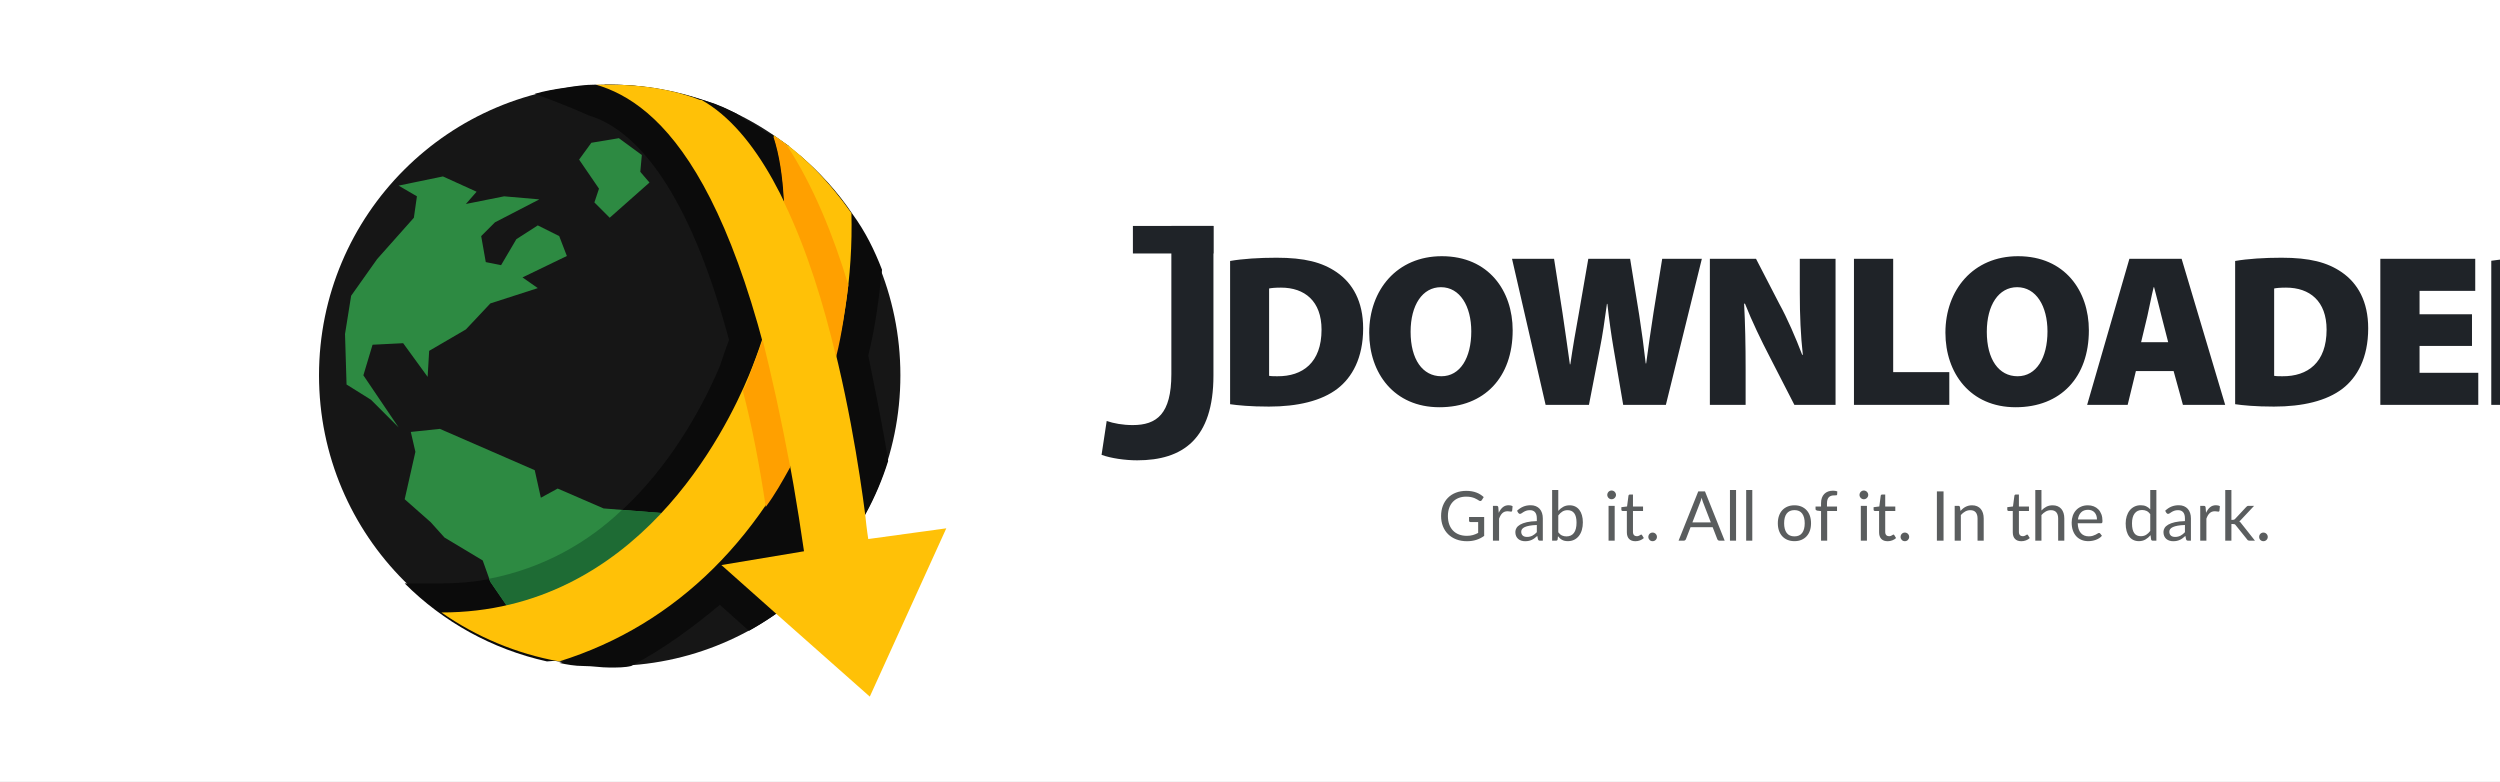
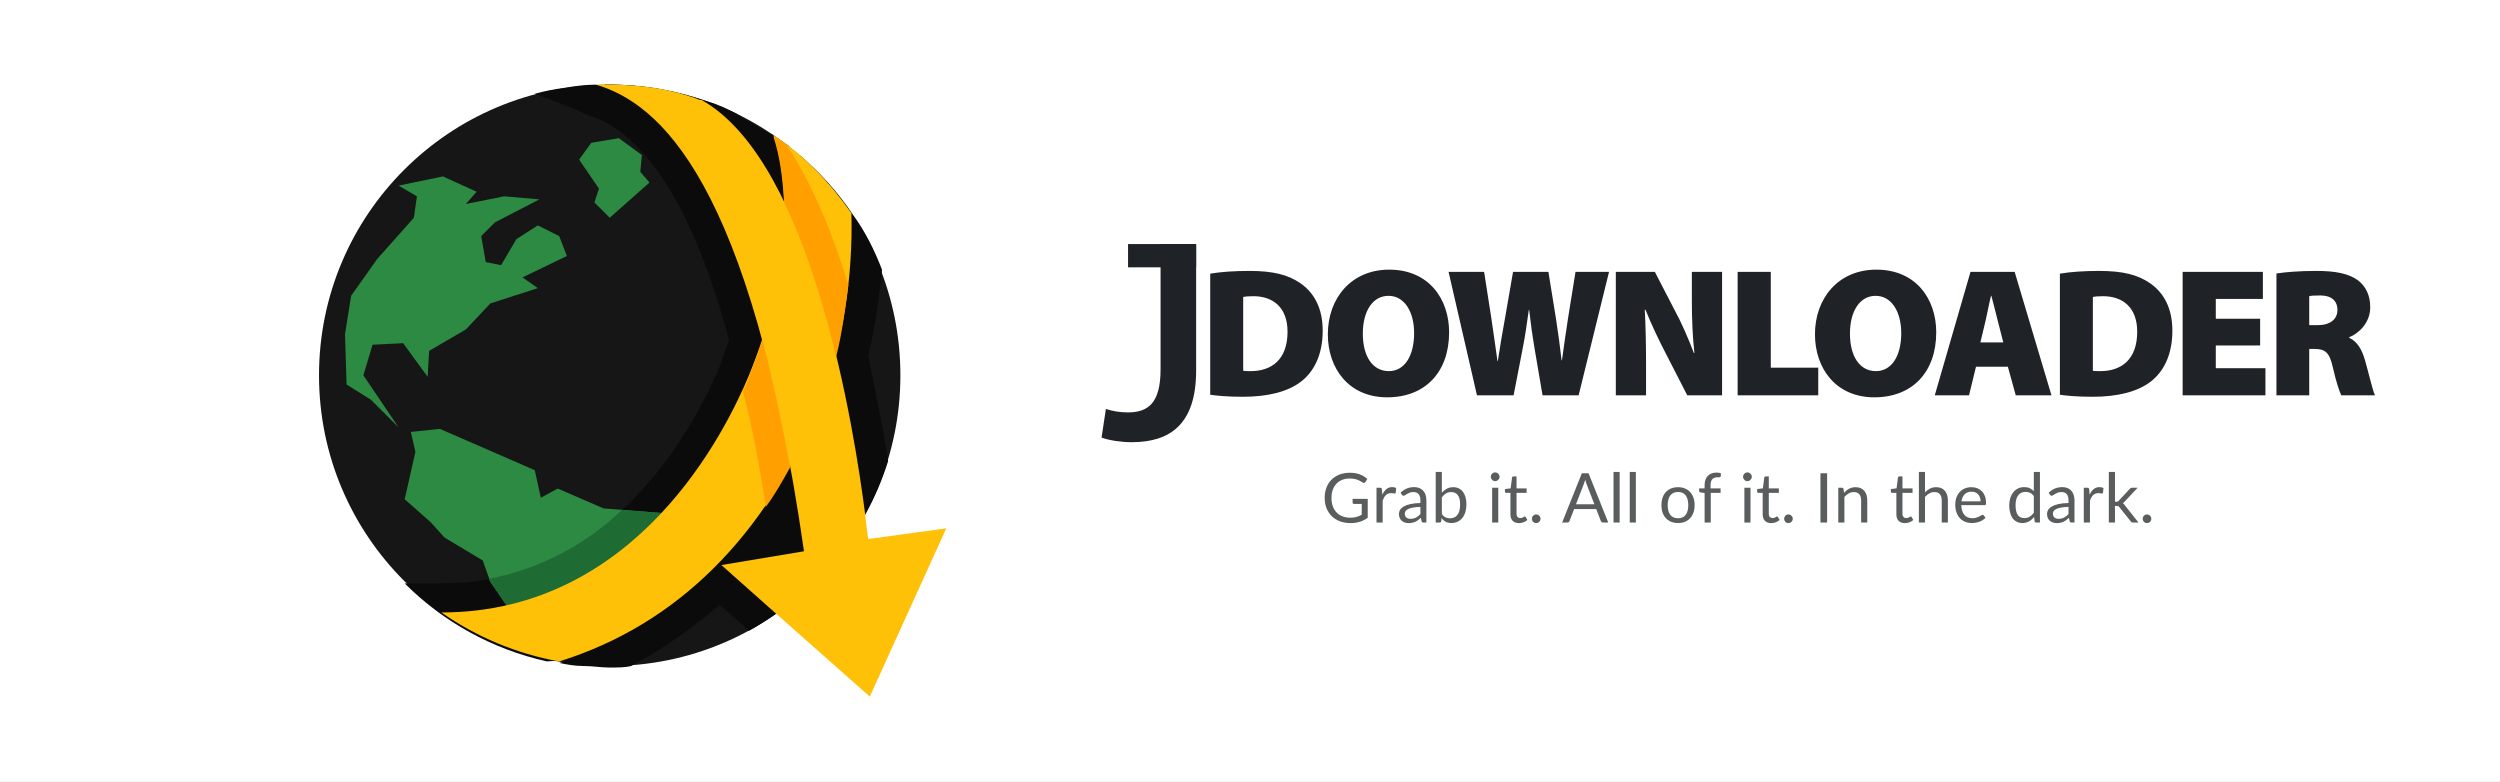
<svg xmlns="http://www.w3.org/2000/svg" width="1600" height="500" viewBox="0 0 1600 500" role="img" aria-label="JDownloader">
  <rect width="1600" height="500" fill="#ffffff" />
  <svg x="165.0" y="15.0" width="470" height="470" viewBox="0 0 48 48">
    <path fill="#161616" d="M23 4A19 19 0 1 0 23 42A19 19 0 1 0 23 4Z" />
    <path fill="#0b0b0b" d="M30.2,38l1.9,1.7c4.3-2.4,7.6-6.3,9.1-11.1c-0.3-2-0.8-4.4-1.3-6.9c0.5-2,0.7-3.8,0.9-5.6c-0.5-1.3-1.1-2.5-1.9-3.6c0,0,0,0,0,0c-1-1.5-2.2-2.8-3.5-3.9c-0.2,0-0.5-0.2-0.7-0.6c-0.3-0.2-0.6-0.4-0.9-0.6c0,0,0,0,0,0c0,0,0,0,0,0c-0.1-0.1-0.3-0.2-0.4-0.2c0,0,0,0,0,0c-0.4-0.2-0.8-0.5-1.1-0.7c-0.2-0.1-0.5-0.2-0.7-0.4c-0.1-0.1-0.2-0.1-0.3-0.2c0,0,0,0,0,0l0,0c-0.6-0.3-1.2-0.6-1.9-0.8c0,0,0,0,0,0C27.2,4.4,25.2,4,23,4c-0.1,0-0.2,0-0.3,0c-0.2,0.1-0.4,0.1-0.6,0c0,0,0,0,0,0c-0.7,0-1.4,0.1-2,0.2c0,0,0,0,0,0c-0.7,0.1-1.3,0.2-2,0.4C20.3,5.4,21.6,6,21.6,6c3.7,1.1,6.9,6.1,9.2,14.7c-0.2,0.5-0.4,1.1-0.6,1.7c-1.4,3.3-6.7,14.2-18.2,14.2l-2.4,0c0,0,0,0,0,0c2.5,2.5,5.7,4.3,9.3,5.1c1.1-0.1,1.5-0.1,0.8,0.1c0,0,0,0,0,0c0.5,0.1,1,0.2,1.6,0.2c0.6,0,1.1,0.1,1.7,0.1c0.5,0,1,0,1.4-0.1C26.5,40.9,28.4,39.5,30.2,38z" />
    <path fill="#2d8a42" d="M9.2,26.4l-1.8-1.8l-1.6-1l-0.1-3.3l0.4-2.5l1.7-2.4l2.4-2.7l0.2-1.4l-1.2-0.7l2.9-0.6l2.2,1l-0.7,0.8l2.5-0.5l2.3,0.2L15.5,13l-0.9,0.9l0.3,1.7l1,0.2l1-1.7l1.4-0.9l1.4,0.7l0.5,1.3l-2.9,1.4l1,0.7l-3.1,1L13.6,20l-2.4,1.4l-0.1,1.7l-1.6-2.2l-2,0.1l-0.6,2L9.2,26.4z M21.8,7.8l-0.8,1.1l1.3,1.9l-0.3,0.9l1,1l2.6-2.3l-0.6-0.7l0.1-1.1l-1.5-1.1L21.8,7.8z M14.7,35.1l0.5,1.4l1.1,1.6c4.3-1,7.6-3.4,10.1-6.1l-3.8-0.3l-3-1.3L18.5,31l-0.4-1.8l-6.2-2.7L10,26.7l0.3,1.3l-0.7,3.1l1.7,1.5l0.9,1L14.7,35.1z" />
    <path fill="#1e6b34" d="M26.4,32l-2.6-0.2c-2.2,2.1-5.1,3.8-8.7,4.5l0.1,0.2l1.1,1.6C20.6,37,24,34.6,26.4,32z" />
    <path fill="#FFC107" d="M36.7,24.9c1.6-4,2.2-8.5,2.1-12.5c-1.4-2-3.1-3.8-5.1-5.1c1.2,3.5,1,9.4-1.6,15.7c-1.5,3.6-7.3,15.5-20.1,15.5c2.3,1.6,4.9,2.7,7.7,3.2C27.4,39.3,33.2,33.5,36.7,24.9z" />
    <path fill="#FFC107" d="M45,33l-5,11l-6.1-5.4l-3.6-3.2l5.4-0.9C32.2,10.2,26.2,5.2,22.1,4c0.3,0,0.6,0,0.9,0c2.1,0,4.1,0.3,5.9,1L29,5c7.3,4.1,10,21.7,10.7,27.1c0.1,1,0.2,1.6,0.2,1.6L45,33z" />
    <path fill="#FFA000" d="M34.8,29c-0.5,0.9-1,1.8-1.6,2.6c-0.4-2.7-0.9-5.3-1.5-7.6c0.2-0.3,0.3-0.6,0.4-0.9c0.3-0.8,0.6-1.6,0.9-2.4C33.6,23.1,34.2,25.8,34.8,29z M38.6,17.1c-1-3.3-2.3-6.5-4-9.1c0,0-0.1-0.1-0.1-0.1c-0.3-0.2-0.5-0.4-0.8-0.5c0.4,1.2,0.6,2.6,0.7,4.3c1.5,3.1,2.6,6.7,3.4,10.1C38.2,20.2,38.4,18.6,38.6,17.1z" />
  </svg>
-   <g transform="translate(704.78 108.91) scale(0.72993)">
+   <g transform="translate(704.81 126.02) scale(0.61709)">
    <path d="M61.50 178.80C61.50 213.90 48.60 223.50 27.60 223.50C18.90 223.50 10.80 222.00 4.80 219.90L0.30 249.60C8.40 252.60 21.00 254.40 31.50 254.40C71.40 254.40 98.40 235.80 98.40 180.00L98.40 48.90L61.50 48.90ZM113.00 205.20C119.46 206.15 130.67 207.29 147.01 207.29C172.09 207.29 193.18 202.35 207.24 191.52C219.78 181.83 229.66 164.92 229.66 138.70C229.66 115.14 220.54 99.18 206.48 89.49C193.75 80.75 178.36 76.76 153.66 76.76C138.46 76.76 123.83 77.71 113.00 79.61ZM147.20 103.74C148.91 103.36 152.33 102.98 157.65 102.98C178.36 102.98 193.18 114.76 193.18 139.84C193.18 168.72 176.65 180.88 154.42 180.69C152.14 180.69 148.91 180.69 147.20 180.31ZM298.63 75.43C259.30 75.43 234.98 105.07 234.98 142.50C234.98 178.03 256.83 207.86 296.54 207.86C336.06 207.86 360.76 181.64 360.76 140.41C360.76 106.02 339.86 75.43 298.63 75.43ZM297.87 102.60C314.59 102.60 324.47 119.32 324.47 141.36C324.47 164.54 314.78 180.69 298.25 180.69C281.72 180.69 271.27 165.87 271.27 141.74C271.27 118.18 281.72 102.60 297.87 102.60ZM427.64 205.77L437.33 155.80C439.61 144.40 441.32 132.43 443.41 117.23L443.79 117.23C445.50 132.43 447.21 144.40 449.11 155.61L457.66 205.77L495.09 205.77L526.63 77.71L491.86 77.71L484.26 124.83C481.98 139.84 479.70 155.04 477.80 169.48L477.42 169.48C475.71 154.85 474.00 141.74 471.72 127.11L463.74 77.71L427.07 77.71L418.90 124.83C416.05 140.41 413.39 155.80 411.30 170.24L410.92 170.24C409.02 157.13 406.74 140.03 404.46 125.21L397.05 77.71L360.19 77.71L389.64 205.77ZM565.01 205.77L565.01 174.42C565.01 153.52 564.63 134.33 563.68 117.04L564.44 117.04C570.52 132.43 578.88 149.72 585.91 163.21L607.76 205.77L643.86 205.77L643.86 77.71L612.51 77.71L612.51 107.92C612.51 127.11 613.27 144.97 615.17 161.88L614.60 161.88C608.90 146.87 601.49 129.77 594.46 117.04L574.13 77.71L533.66 77.71L533.66 205.77ZM660.00 205.77L743.60 205.77L743.60 177.08L694.39 177.08L694.39 77.71L660.00 77.71ZM803.84 75.43C764.51 75.43 740.19 105.07 740.19 142.50C740.19 178.03 762.04 207.86 801.75 207.86C841.27 207.86 865.97 181.64 865.97 140.41C865.97 106.02 845.07 75.43 803.84 75.43ZM803.08 102.60C819.80 102.60 829.68 119.32 829.68 141.36C829.68 164.54 819.99 180.69 803.46 180.69C786.93 180.69 776.48 165.87 776.48 141.74C776.48 118.18 786.93 102.60 803.08 102.60ZM940.26 176.13L948.43 205.77L985.48 205.77L947.29 77.71L901.50 77.71L864.45 205.77L899.98 205.77L907.20 176.13ZM911.76 150.86L917.27 127.87C918.98 120.65 920.88 110.01 922.78 102.60L923.16 102.60C925.25 110.01 927.72 120.65 929.62 127.87L935.51 150.86ZM994.22 205.20C1000.68 206.15 1011.89 207.29 1028.23 207.29C1053.31 207.29 1074.40 202.35 1088.46 191.52C1101.00 181.83 1110.88 164.92 1110.88 138.70C1110.88 115.14 1101.76 99.18 1087.70 89.49C1074.97 80.75 1059.58 76.76 1034.88 76.76C1019.68 76.76 1005.05 77.71 994.22 79.61ZM1028.42 103.74C1030.13 103.36 1033.55 102.98 1038.87 102.98C1059.58 102.98 1074.40 114.76 1074.40 139.84C1074.40 168.72 1057.87 180.88 1035.64 180.69C1033.36 180.69 1030.13 180.69 1028.42 180.31ZM1201.89 126.35L1155.91 126.35L1155.91 105.83L1204.74 105.83L1204.74 77.71L1121.52 77.71L1121.52 205.77L1207.40 205.77L1207.40 177.65L1155.91 177.65L1155.91 154.09L1201.89 154.09ZM1218.80 205.77L1252.81 205.77L1252.81 157.70L1258.32 157.70C1268.96 157.70 1273.71 160.93 1277.13 176.13C1280.74 192.09 1284.16 201.97 1286.06 205.77L1321.02 205.77C1318.55 200.83 1314.37 182.21 1310.57 169.10C1307.34 158.08 1302.59 149.91 1294.23 146.11L1294.23 145.54C1304.11 141.74 1316.08 130.53 1316.08 114.57C1316.08 102.22 1311.71 93.10 1303.54 86.64C1293.85 79.42 1279.79 76.76 1260.22 76.76C1243.12 76.76 1228.49 77.90 1218.80 79.42ZM1252.81 102.98C1254.52 102.41 1257.94 102.22 1264.40 102.22C1275.80 102.22 1282.07 107.73 1282.07 117.23C1282.07 126.73 1274.66 133.00 1261.74 133.00L1252.81 133.00Z" fill="#1f2328" />
    <path d="M27.78 48.9 h70.62 v24.14 h-70.62 Z" fill="#1f2328" />
  </g>
-   <path d="M940.19 330.87L949.87 330.87L949.87 342.97Q947.49 344.69 944.79 345.53Q942.10 346.38 938.89 346.38L938.89 346.38Q935.08 346.38 932.02 345.20Q928.97 344.03 926.80 341.90Q924.63 339.78 923.47 336.81Q922.30 333.84 922.30 330.28L922.30 330.28Q922.30 326.67 923.43 323.70Q924.57 320.73 926.66 318.61Q928.75 316.48 931.74 315.32Q934.73 314.15 938.43 314.15L938.43 314.15Q940.30 314.15 941.90 314.43Q943.51 314.70 944.87 315.22Q946.24 315.73 947.40 316.47Q948.57 317.21 949.58 318.13L949.58 318.13L948.37 320.07Q948.08 320.51 947.63 320.63Q947.18 320.75 946.63 320.42L946.63 320.42Q946.10 320.11 945.42 319.67Q944.74 319.23 943.76 318.83Q942.78 318.42 941.45 318.13Q940.12 317.85 938.29 317.85L938.29 317.85Q935.63 317.85 933.48 318.72Q931.32 319.58 929.80 321.20Q928.28 322.82 927.47 325.12Q926.66 327.42 926.66 330.28L926.66 330.28Q926.66 333.25 927.50 335.59Q928.35 337.93 929.92 339.57Q931.50 341.21 933.74 342.07Q935.98 342.93 938.78 342.93L938.78 342.93Q940.98 342.93 942.68 342.43Q944.39 341.94 946.02 341.06L946.02 341.06L946.02 334.13L941.11 334.13Q940.69 334.13 940.44 333.88Q940.19 333.64 940.19 333.29L940.19 333.29L940.19 330.87ZM958.93 324.82L959.19 328.21Q960.25 325.92 961.79 324.63Q963.33 323.35 965.55 323.35L965.55 323.35Q966.26 323.35 966.90 323.50Q967.55 323.65 968.06 323.98L968.06 323.98L967.77 326.91Q967.64 327.46 967.11 327.46L967.11 327.46Q966.81 327.46 966.21 327.33Q965.62 327.20 964.87 327.20L964.87 327.20Q963.81 327.20 962.99 327.50Q962.16 327.81 961.51 328.42Q960.87 329.02 960.35 329.91Q959.83 330.80 959.41 331.95L959.41 331.95L959.41 346.03L955.48 346.03L955.48 323.74L957.72 323.74Q958.36 323.74 958.60 323.98Q958.84 324.23 958.93 324.82L958.93 324.82ZM983.57 340.62L983.57 336.00Q980.86 336.08 978.96 336.43Q977.06 336.77 975.86 337.32Q974.66 337.87 974.12 338.61Q973.58 339.36 973.58 340.29L973.58 340.29Q973.58 341.17 973.87 341.80Q974.15 342.44 974.65 342.85Q975.14 343.26 975.81 343.44Q976.49 343.63 977.26 343.63L977.26 343.63Q978.29 343.63 979.15 343.42Q980.01 343.21 980.76 342.82Q981.52 342.42 982.22 341.87Q982.91 341.32 983.57 340.62L983.57 340.62ZM971.62 328.14L970.92 326.89Q972.77 325.11 974.90 324.23Q977.04 323.35 979.63 323.35L979.63 323.35Q981.50 323.35 982.95 323.96Q984.41 324.58 985.40 325.68Q986.39 326.78 986.89 328.34Q987.40 329.90 987.40 331.77L987.40 331.77L987.40 346.03L985.66 346.03Q985.09 346.03 984.78 345.84Q984.47 345.65 984.30 345.10L984.30 345.10L983.86 342.99Q982.98 343.81 982.14 344.43Q981.30 345.06 980.38 345.49Q979.46 345.92 978.41 346.15Q977.37 346.38 976.09 346.38L976.09 346.38Q974.79 346.38 973.65 346.02Q972.50 345.65 971.66 344.93Q970.81 344.20 970.31 343.09Q969.82 341.98 969.82 340.46L969.82 340.46Q969.82 339.14 970.55 337.92Q971.27 336.70 972.90 335.75Q974.53 334.81 977.15 334.20Q979.76 333.60 983.57 333.51L983.57 333.51L983.57 331.77Q983.57 329.18 982.45 327.85Q981.33 326.51 979.17 326.51L979.17 326.51Q977.72 326.51 976.74 326.88Q975.76 327.24 975.04 327.69Q974.33 328.14 973.81 328.50Q973.30 328.87 972.79 328.87L972.79 328.87Q972.39 328.87 972.11 328.66Q971.82 328.45 971.62 328.14L971.62 328.14ZM997.30 329.88L997.30 340.66Q998.38 342.11 999.66 342.71Q1000.95 343.30 1002.49 343.30L1002.49 343.30Q1005.64 343.30 1007.31 341.08Q1008.98 338.86 1008.98 334.46L1008.98 334.46Q1008.98 330.36 1007.49 328.44Q1006.01 326.51 1003.26 326.51L1003.26 326.51Q1001.35 326.51 999.93 327.39Q998.51 328.27 997.30 329.88L997.30 329.88ZM997.30 313.62L997.30 326.95Q998.71 325.33 1000.48 324.36Q1002.25 323.39 1004.56 323.39L1004.56 323.39Q1006.52 323.39 1008.09 324.14Q1009.66 324.89 1010.76 326.31Q1011.86 327.72 1012.44 329.75Q1013.03 331.77 1013.03 334.30L1013.03 334.30Q1013.03 337.01 1012.37 339.23Q1011.71 341.45 1010.46 343.03Q1009.22 344.60 1007.44 345.47Q1005.66 346.34 1003.44 346.34L1003.44 346.34Q1001.24 346.34 999.73 345.51Q998.22 344.69 997.10 343.17L997.10 343.17L996.90 345.19Q996.73 346.03 995.89 346.03L995.89 346.03L993.36 346.03L993.36 313.62L997.30 313.62ZM1029.48 323.74L1033.40 323.74L1033.40 346.03L1029.48 346.03L1029.48 323.74ZM1034.24 316.75L1034.24 316.75Q1034.24 317.32 1034.00 317.81Q1033.77 318.31 1033.39 318.69Q1033.00 319.08 1032.49 319.30Q1031.97 319.52 1031.40 319.52L1031.40 319.52Q1030.83 319.52 1030.33 319.30Q1029.84 319.08 1029.46 318.69Q1029.09 318.31 1028.87 317.81Q1028.65 317.32 1028.65 316.75L1028.65 316.75Q1028.65 316.17 1028.87 315.66Q1029.09 315.14 1029.46 314.75Q1029.84 314.37 1030.33 314.15Q1030.83 313.93 1031.40 313.93L1031.40 313.93Q1031.97 313.93 1032.49 314.15Q1033.00 314.37 1033.39 314.75Q1033.77 315.14 1034.00 315.66Q1034.24 316.17 1034.24 316.75ZM1046.67 346.38L1046.67 346.38Q1044.03 346.38 1042.61 344.91Q1041.19 343.43 1041.19 340.66L1041.19 340.66L1041.19 327.02L1038.50 327.02Q1038.15 327.02 1037.91 326.81Q1037.67 326.60 1037.67 326.16L1037.67 326.16L1037.67 324.60L1041.32 324.14L1042.22 317.25Q1042.29 316.92 1042.52 316.71Q1042.75 316.50 1043.12 316.50L1043.12 316.50L1045.10 316.50L1045.10 324.18L1051.55 324.18L1051.55 327.02L1045.10 327.02L1045.10 340.40Q1045.10 341.80 1045.79 342.49Q1046.47 343.17 1047.55 343.17L1047.55 343.17Q1048.16 343.17 1048.61 343.00Q1049.06 342.84 1049.39 342.64Q1049.72 342.44 1049.95 342.28Q1050.19 342.11 1050.36 342.11L1050.36 342.11Q1050.67 342.11 1050.91 342.49L1050.91 342.49L1052.06 344.36Q1051.04 345.30 1049.61 345.84Q1048.18 346.38 1046.67 346.38ZM1054.94 343.61L1054.94 343.61Q1054.94 343.04 1055.15 342.53Q1055.36 342.02 1055.72 341.65Q1056.08 341.28 1056.59 341.06Q1057.09 340.84 1057.67 340.84L1057.67 340.84Q1058.24 340.84 1058.74 341.06Q1059.25 341.28 1059.62 341.65Q1060.00 342.02 1060.22 342.53Q1060.44 343.04 1060.44 343.61L1060.44 343.61Q1060.44 344.20 1060.22 344.70Q1060.00 345.19 1059.62 345.57Q1059.25 345.94 1058.74 346.15Q1058.24 346.36 1057.67 346.36L1057.67 346.36Q1057.09 346.36 1056.59 346.15Q1056.08 345.94 1055.72 345.57Q1055.36 345.19 1055.15 344.70Q1054.94 344.20 1054.94 343.61ZM1083.14 334.32L1094.91 334.32L1089.96 321.50Q1089.74 320.93 1089.50 320.17Q1089.26 319.41 1089.04 318.55L1089.04 318.55Q1088.58 320.33 1088.09 321.52L1088.09 321.52L1083.14 334.32ZM1091.19 314.50L1103.80 346.03L1100.50 346.03Q1099.93 346.03 1099.58 345.74Q1099.22 345.46 1099.05 345.02L1099.05 345.02L1096.10 337.40L1081.95 337.40L1079.01 345.02Q1078.87 345.41 1078.50 345.72Q1078.13 346.03 1077.58 346.03L1077.58 346.03L1074.28 346.03L1086.88 314.50L1091.19 314.50ZM1107.17 313.62L1111.08 313.62L1111.08 346.03L1107.17 346.03L1107.17 313.62ZM1117.55 313.62L1121.47 313.62L1121.47 346.03L1117.55 346.03L1117.55 313.62ZM1148.46 323.39L1148.46 323.39Q1150.90 323.39 1152.86 324.20Q1154.82 325.02 1156.20 326.51Q1157.59 328.01 1158.33 330.13Q1159.06 332.26 1159.06 334.87L1159.06 334.87Q1159.06 337.51 1158.33 339.63Q1157.59 341.74 1156.20 343.23Q1154.82 344.73 1152.86 345.53Q1150.90 346.34 1148.46 346.34L1148.46 346.34Q1146.00 346.34 1144.03 345.53Q1142.06 344.73 1140.67 343.23Q1139.29 341.74 1138.55 339.63Q1137.81 337.51 1137.81 334.87L1137.81 334.87Q1137.81 332.26 1138.55 330.13Q1139.29 328.01 1140.67 326.51Q1142.06 325.02 1144.03 324.20Q1146.00 323.39 1148.46 323.39ZM1148.46 343.28L1148.46 343.28Q1151.76 343.28 1153.39 341.07Q1155.02 338.86 1155.02 334.90L1155.02 334.90Q1155.02 330.91 1153.39 328.69Q1151.76 326.47 1148.46 326.47L1148.46 326.47Q1146.79 326.47 1145.54 327.04Q1144.30 327.61 1143.48 328.69Q1142.65 329.77 1142.24 331.34Q1141.84 332.92 1141.84 334.90L1141.84 334.90Q1141.84 338.86 1143.48 341.07Q1145.12 343.28 1148.46 343.28ZM1169.40 346.03L1165.47 346.03L1165.47 327.09L1163.00 326.80Q1162.54 326.69 1162.24 326.46Q1161.95 326.23 1161.95 325.79L1161.95 325.79L1161.95 324.18L1165.47 324.18L1165.47 322.03Q1165.47 320.11 1166.00 318.63Q1166.54 317.14 1167.54 316.12Q1168.55 315.10 1169.95 314.57Q1171.36 314.04 1173.12 314.04L1173.12 314.04Q1174.62 314.04 1175.87 314.48L1175.87 314.48L1175.78 316.44Q1175.74 316.97 1175.20 317.01Q1174.66 317.05 1173.76 317.05L1173.76 317.05Q1172.75 317.05 1171.92 317.32Q1171.10 317.58 1170.50 318.18Q1169.91 318.77 1169.59 319.74Q1169.27 320.71 1169.27 322.14L1169.27 322.14L1169.27 324.18L1175.70 324.18L1175.70 327.02L1169.40 327.02L1169.40 346.03ZM1190.92 323.74L1194.84 323.74L1194.84 346.03L1190.92 346.03L1190.92 323.74ZM1195.67 316.75L1195.67 316.75Q1195.67 317.32 1195.44 317.81Q1195.21 318.31 1194.82 318.69Q1194.44 319.08 1193.92 319.30Q1193.41 319.52 1192.83 319.52L1192.83 319.52Q1192.26 319.52 1191.77 319.30Q1191.27 319.08 1190.90 318.69Q1190.52 318.31 1190.30 317.81Q1190.08 317.32 1190.08 316.75L1190.08 316.75Q1190.08 316.17 1190.30 315.66Q1190.52 315.14 1190.90 314.75Q1191.27 314.37 1191.77 314.15Q1192.26 313.93 1192.83 313.93L1192.83 313.93Q1193.41 313.93 1193.92 314.15Q1194.44 314.37 1194.82 314.75Q1195.21 315.14 1195.44 315.66Q1195.67 316.17 1195.67 316.75ZM1208.10 346.38L1208.10 346.38Q1205.46 346.38 1204.04 344.91Q1202.62 343.43 1202.62 340.66L1202.62 340.66L1202.62 327.02L1199.94 327.02Q1199.59 327.02 1199.35 326.81Q1199.10 326.60 1199.10 326.16L1199.10 326.16L1199.10 324.60L1202.76 324.14L1203.66 317.25Q1203.72 316.92 1203.95 316.71Q1204.19 316.50 1204.56 316.50L1204.56 316.50L1206.54 316.50L1206.54 324.18L1212.99 324.18L1212.99 327.02L1206.54 327.02L1206.54 340.40Q1206.54 341.80 1207.22 342.49Q1207.90 343.17 1208.98 343.17L1208.98 343.17Q1209.60 343.17 1210.05 343.00Q1210.50 342.84 1210.83 342.64Q1211.16 342.44 1211.39 342.28Q1211.62 342.11 1211.80 342.11L1211.80 342.11Q1212.11 342.11 1212.35 342.49L1212.35 342.49L1213.49 344.36Q1212.48 345.30 1211.05 345.84Q1209.62 346.38 1208.10 346.38ZM1216.37 343.61L1216.37 343.61Q1216.37 343.04 1216.58 342.53Q1216.79 342.02 1217.15 341.65Q1217.52 341.28 1218.02 341.06Q1218.53 340.84 1219.10 340.84L1219.10 340.84Q1219.67 340.84 1220.18 341.06Q1220.69 341.28 1221.06 341.65Q1221.43 342.02 1221.65 342.53Q1221.87 343.04 1221.87 343.61L1221.87 343.61Q1221.87 344.20 1221.65 344.70Q1221.43 345.19 1221.06 345.57Q1220.69 345.94 1220.18 346.15Q1219.67 346.36 1219.10 346.36L1219.10 346.36Q1218.53 346.36 1218.02 346.15Q1217.52 345.94 1217.15 345.57Q1216.79 345.19 1216.58 344.70Q1216.37 344.20 1216.37 343.61ZM1243.87 314.50L1243.87 346.03L1239.61 346.03L1239.61 314.50L1243.87 314.50ZM1254.39 324.56L1254.70 326.98Q1255.42 326.16 1256.24 325.50Q1257.05 324.84 1257.96 324.37Q1258.88 323.90 1259.90 323.64Q1260.92 323.39 1262.11 323.39L1262.11 323.39Q1263.94 323.39 1265.33 324.00Q1266.73 324.60 1267.67 325.71Q1268.60 326.82 1269.09 328.38Q1269.57 329.95 1269.57 331.84L1269.57 331.84L1269.57 346.03L1265.63 346.03L1265.63 331.84Q1265.63 329.31 1264.48 327.91Q1263.32 326.51 1260.97 326.51L1260.97 326.51Q1259.23 326.51 1257.72 327.35Q1256.22 328.19 1254.94 329.62L1254.94 329.62L1254.94 346.03L1251.00 346.03L1251.00 323.74L1253.36 323.74Q1254.19 323.74 1254.39 324.56L1254.39 324.56ZM1293.66 346.38L1293.66 346.38Q1291.02 346.38 1289.60 344.91Q1288.18 343.43 1288.18 340.66L1288.18 340.66L1288.18 327.02L1285.50 327.02Q1285.15 327.02 1284.90 326.81Q1284.66 326.60 1284.66 326.16L1284.66 326.16L1284.66 324.60L1288.31 324.14L1289.22 317.25Q1289.28 316.92 1289.51 316.71Q1289.74 316.50 1290.12 316.50L1290.12 316.50L1292.10 316.50L1292.10 324.18L1298.54 324.18L1298.54 327.02L1292.10 327.02L1292.10 340.40Q1292.10 341.80 1292.78 342.49Q1293.46 343.17 1294.54 343.17L1294.54 343.17Q1295.16 343.17 1295.61 343.00Q1296.06 342.84 1296.39 342.64Q1296.72 342.44 1296.95 342.28Q1297.18 342.11 1297.36 342.11L1297.36 342.11Q1297.66 342.11 1297.91 342.49L1297.91 342.49L1299.05 344.36Q1298.04 345.30 1296.61 345.84Q1295.18 346.38 1293.66 346.38ZM1306.53 313.62L1306.53 326.71Q1307.96 325.19 1309.70 324.29Q1311.44 323.39 1313.70 323.39L1313.70 323.39Q1315.53 323.39 1316.92 324.00Q1318.32 324.60 1319.26 325.71Q1320.19 326.82 1320.68 328.38Q1321.16 329.95 1321.16 331.84L1321.16 331.84L1321.16 346.03L1317.22 346.03L1317.22 331.84Q1317.22 329.31 1316.07 327.91Q1314.91 326.51 1312.56 326.51L1312.56 326.51Q1310.82 326.51 1309.31 327.35Q1307.81 328.19 1306.53 329.62L1306.53 329.62L1306.53 346.03L1302.59 346.03L1302.59 313.62L1306.53 313.62ZM1329.87 332.45L1342.06 332.45Q1342.06 331.09 1341.67 329.96Q1341.29 328.82 1340.55 328.00Q1339.82 327.17 1338.76 326.72Q1337.70 326.27 1336.36 326.27L1336.36 326.27Q1333.55 326.27 1331.91 327.91Q1330.27 329.55 1329.87 332.45L1329.87 332.45ZM1344.13 341.47L1345.23 342.90Q1344.50 343.78 1343.49 344.43Q1342.48 345.08 1341.32 345.50Q1340.17 345.92 1338.94 346.13Q1337.70 346.34 1336.49 346.34L1336.49 346.34Q1334.18 346.34 1332.24 345.56Q1330.29 344.77 1328.87 343.27Q1327.45 341.76 1326.66 339.54Q1325.87 337.32 1325.87 334.43L1325.87 334.43Q1325.87 332.10 1326.58 330.08Q1327.30 328.05 1328.64 326.57Q1329.98 325.08 1331.92 324.24Q1333.85 323.39 1336.27 323.39L1336.27 323.39Q1338.28 323.39 1339.98 324.06Q1341.69 324.73 1342.93 326.00Q1344.17 327.26 1344.88 329.12Q1345.58 330.98 1345.58 333.36L1345.58 333.36Q1345.58 334.28 1345.38 334.59Q1345.18 334.90 1344.63 334.90L1344.63 334.90L1329.74 334.90Q1329.81 337.01 1330.32 338.57Q1330.84 340.13 1331.76 341.18Q1332.69 342.22 1333.96 342.74Q1335.24 343.26 1336.82 343.26L1336.82 343.26Q1338.30 343.26 1339.36 342.92Q1340.43 342.57 1341.20 342.18Q1341.97 341.78 1342.49 341.44Q1343.01 341.10 1343.38 341.10L1343.38 341.10Q1343.86 341.10 1344.13 341.47L1344.13 341.47ZM1376.16 339.80L1376.16 329.04Q1375.06 327.57 1373.78 326.99Q1372.51 326.40 1370.92 326.40L1370.92 326.40Q1367.82 326.40 1366.15 328.63Q1364.48 330.85 1364.48 334.96L1364.48 334.96Q1364.48 337.14 1364.85 338.69Q1365.23 340.24 1365.95 341.24Q1366.68 342.24 1367.73 342.71Q1368.79 343.17 1370.13 343.17L1370.13 343.17Q1372.07 343.17 1373.51 342.29Q1374.95 341.41 1376.16 339.80L1376.16 339.80ZM1376.16 313.62L1380.08 313.62L1380.08 346.03L1377.74 346.03Q1376.91 346.03 1376.69 345.21L1376.69 345.21L1376.34 342.51Q1374.91 344.22 1373.08 345.28Q1371.25 346.34 1368.86 346.34L1368.86 346.34Q1366.94 346.34 1365.38 345.60Q1363.82 344.86 1362.72 343.43Q1361.62 342.00 1361.02 339.87Q1360.43 337.73 1360.43 334.96L1360.43 334.96Q1360.43 332.50 1361.09 330.38Q1361.75 328.25 1362.98 326.69Q1364.21 325.13 1366.01 324.24Q1367.80 323.35 1370.04 323.35L1370.04 323.35Q1372.09 323.35 1373.55 324.04Q1375.02 324.73 1376.16 325.96L1376.16 325.96L1376.16 313.62ZM1398.36 340.62L1398.36 336.00Q1395.65 336.08 1393.75 336.43Q1391.85 336.77 1390.65 337.32Q1389.45 337.87 1388.91 338.61Q1388.37 339.36 1388.37 340.29L1388.37 340.29Q1388.37 341.17 1388.66 341.80Q1388.94 342.44 1389.44 342.85Q1389.93 343.26 1390.60 343.44Q1391.27 343.63 1392.04 343.63L1392.04 343.63Q1393.08 343.63 1393.94 343.42Q1394.79 343.21 1395.55 342.82Q1396.31 342.42 1397.00 341.87Q1397.70 341.32 1398.36 340.62L1398.36 340.62ZM1386.41 328.14L1385.71 326.89Q1387.56 325.11 1389.69 324.23Q1391.82 323.35 1394.42 323.35L1394.42 323.35Q1396.29 323.35 1397.74 323.96Q1399.19 324.58 1400.18 325.68Q1401.17 326.78 1401.68 328.34Q1402.19 329.90 1402.19 331.77L1402.19 331.77L1402.19 346.03L1400.45 346.03Q1399.88 346.03 1399.57 345.84Q1399.26 345.65 1399.08 345.10L1399.08 345.10L1398.64 342.99Q1397.76 343.81 1396.93 344.43Q1396.09 345.06 1395.17 345.49Q1394.24 345.92 1393.20 346.15Q1392.15 346.38 1390.88 346.38L1390.88 346.38Q1389.58 346.38 1388.44 346.02Q1387.29 345.65 1386.44 344.93Q1385.60 344.20 1385.10 343.09Q1384.61 341.98 1384.61 340.46L1384.61 340.46Q1384.61 339.14 1385.33 337.92Q1386.06 336.70 1387.69 335.75Q1389.32 334.81 1391.93 334.20Q1394.55 333.60 1398.36 333.51L1398.36 333.51L1398.36 331.77Q1398.36 329.18 1397.24 327.85Q1396.11 326.51 1393.96 326.51L1393.96 326.51Q1392.51 326.51 1391.53 326.88Q1390.55 327.24 1389.83 327.69Q1389.12 328.14 1388.60 328.50Q1388.08 328.87 1387.58 328.87L1387.58 328.87Q1387.18 328.87 1386.90 328.66Q1386.61 328.45 1386.41 328.14L1386.41 328.14ZM1411.60 324.82L1411.87 328.21Q1412.92 325.92 1414.46 324.63Q1416.00 323.35 1418.22 323.35L1418.22 323.35Q1418.93 323.35 1419.58 323.50Q1420.23 323.65 1420.73 323.98L1420.73 323.98L1420.45 326.91Q1420.31 327.46 1419.79 327.46L1419.79 327.46Q1419.48 327.46 1418.88 327.33Q1418.29 327.20 1417.54 327.20L1417.54 327.20Q1416.49 327.20 1415.66 327.50Q1414.84 327.81 1414.19 328.42Q1413.54 329.02 1413.02 329.91Q1412.50 330.80 1412.09 331.95L1412.09 331.95L1412.09 346.03L1408.15 346.03L1408.15 323.74L1410.39 323.74Q1411.03 323.74 1411.27 323.98Q1411.51 324.23 1411.60 324.82L1411.60 324.82ZM1424.16 313.62L1428.10 313.62L1428.10 332.70L1429.11 332.70Q1429.55 332.70 1429.85 332.58Q1430.15 332.45 1430.48 332.08L1430.48 332.08L1437.52 324.53Q1437.83 324.16 1438.17 323.95Q1438.51 323.74 1439.08 323.74L1439.08 323.74L1442.62 323.74L1434.42 332.48Q1433.82 333.22 1433.14 333.64L1433.14 333.64Q1433.54 333.91 1433.85 334.25Q1434.17 334.59 1434.46 335.03L1434.46 335.03L1443.17 346.03L1439.67 346.03Q1439.17 346.03 1438.80 345.86Q1438.44 345.70 1438.18 345.26L1438.18 345.26L1430.85 336.13Q1430.52 335.67 1430.20 335.52Q1429.88 335.38 1429.22 335.38L1429.22 335.38L1428.10 335.38L1428.10 346.03L1424.16 346.03L1424.16 313.62ZM1445.86 343.61L1445.86 343.61Q1445.86 343.04 1446.06 342.53Q1446.27 342.02 1446.64 341.65Q1447.00 341.28 1447.51 341.06Q1448.01 340.84 1448.58 340.84L1448.58 340.84Q1449.16 340.84 1449.66 341.06Q1450.17 341.28 1450.54 341.65Q1450.92 342.02 1451.14 342.53Q1451.36 343.04 1451.36 343.61L1451.36 343.61Q1451.36 344.20 1451.14 344.70Q1450.92 345.19 1450.54 345.57Q1450.17 345.94 1449.66 346.15Q1449.16 346.36 1448.58 346.36L1448.58 346.36Q1448.01 346.36 1447.51 346.15Q1447.00 345.94 1446.64 345.57Q1446.27 345.19 1446.06 344.70Q1445.86 344.20 1445.86 343.61Z" fill="#5a5d5e" />
+   <path d="M865.67 319.28L875.35 319.28L875.35 331.38Q872.98 333.09 870.28 333.94Q867.59 334.79 864.37 334.79L864.37 334.79Q860.57 334.79 857.51 333.61Q854.45 332.43 852.28 330.31Q850.12 328.19 848.95 325.22Q847.79 322.25 847.79 318.68L847.79 318.68Q847.79 315.07 848.92 312.10Q850.05 309.13 852.14 307.01Q854.23 304.89 857.22 303.72Q860.22 302.56 863.91 302.56L863.91 302.56Q865.78 302.56 867.39 302.83Q868.99 303.11 870.36 303.62Q871.72 304.14 872.89 304.88Q874.05 305.61 875.07 306.54L875.07 306.54L873.86 308.47Q873.57 308.91 873.12 309.03Q872.67 309.16 872.12 308.83L872.12 308.83Q871.59 308.52 870.91 308.08Q870.23 307.64 869.25 307.23Q868.27 306.82 866.94 306.54Q865.61 306.25 863.78 306.25L863.78 306.25Q861.12 306.25 858.96 307.12Q856.81 307.99 855.29 309.61Q853.77 311.22 852.96 313.52Q852.14 315.82 852.14 318.68L852.14 318.68Q852.14 321.65 852.99 323.99Q853.84 326.34 855.41 327.98Q856.98 329.62 859.23 330.47Q861.47 331.33 864.26 331.33L864.26 331.33Q866.46 331.33 868.17 330.84Q869.87 330.34 871.50 329.46L871.50 329.46L871.50 322.53L866.60 322.53Q866.18 322.53 865.92 322.29Q865.67 322.05 865.67 321.70L865.67 321.70L865.67 319.28ZM884.42 313.23L884.68 316.61Q885.74 314.33 887.28 313.04Q888.82 311.75 891.04 311.75L891.04 311.75Q891.74 311.75 892.39 311.91Q893.04 312.06 893.55 312.39L893.55 312.39L893.26 315.32Q893.13 315.87 892.60 315.87L892.60 315.87Q892.29 315.87 891.70 315.73Q891.10 315.60 890.36 315.60L890.36 315.60Q889.30 315.60 888.47 315.91Q887.65 316.22 887.00 316.82Q886.35 317.43 885.83 318.32Q885.32 319.21 884.90 320.35L884.90 320.35L884.90 334.43L880.96 334.43L880.96 312.15L883.21 312.15Q883.84 312.15 884.09 312.39Q884.33 312.63 884.42 313.23L884.42 313.23ZM909.06 329.02L909.06 324.40Q906.35 324.49 904.45 324.83Q902.54 325.17 901.34 325.72Q900.15 326.27 899.61 327.02Q899.07 327.77 899.07 328.69L899.07 328.69Q899.07 329.57 899.35 330.21Q899.64 330.85 900.13 331.25Q900.63 331.66 901.30 331.85Q901.97 332.04 902.74 332.04L902.74 332.04Q903.78 332.04 904.63 331.83Q905.49 331.62 906.25 331.22Q907.01 330.83 907.70 330.28Q908.40 329.73 909.06 329.02L909.06 329.02ZM897.11 316.55L896.41 315.29Q898.25 313.51 900.39 312.63Q902.52 311.75 905.12 311.75L905.12 311.75Q906.99 311.75 908.44 312.37Q909.89 312.98 910.88 314.08Q911.87 315.18 912.38 316.75Q912.88 318.31 912.88 320.18L912.88 320.18L912.88 334.43L911.15 334.43Q910.57 334.43 910.27 334.25Q909.96 334.06 909.78 333.51L909.78 333.51L909.34 331.40Q908.46 332.21 907.63 332.84Q906.79 333.47 905.87 333.89Q904.94 334.32 903.90 334.55Q902.85 334.79 901.58 334.79L901.58 334.79Q900.28 334.79 899.13 334.42Q897.99 334.06 897.14 333.33Q896.30 332.61 895.80 331.50Q895.31 330.39 895.31 328.87L895.31 328.87Q895.31 327.55 896.03 326.33Q896.76 325.11 898.39 324.16Q900.01 323.21 902.63 322.61Q905.25 322.00 909.06 321.92L909.06 321.92L909.06 320.18Q909.06 317.58 907.93 316.25Q906.81 314.92 904.66 314.92L904.66 314.92Q903.20 314.92 902.22 315.28Q901.25 315.65 900.53 316.10Q899.82 316.55 899.30 316.91Q898.78 317.27 898.28 317.27L898.28 317.27Q897.88 317.27 897.59 317.06Q897.31 316.86 897.11 316.55L897.11 316.55ZM922.78 318.29L922.78 329.07Q923.86 330.52 925.15 331.11Q926.44 331.71 927.98 331.71L927.98 331.71Q931.12 331.71 932.79 329.48Q934.47 327.26 934.47 322.86L934.47 322.86Q934.47 318.77 932.98 316.84Q931.50 314.92 928.75 314.92L928.75 314.92Q926.83 314.92 925.41 315.80Q923.99 316.68 922.78 318.29L922.78 318.29ZM922.78 302.03L922.78 315.36Q924.19 313.73 925.96 312.76Q927.73 311.80 930.04 311.80L930.04 311.80Q932.00 311.80 933.57 312.54Q935.15 313.29 936.25 314.71Q937.35 316.13 937.93 318.15Q938.51 320.18 938.51 322.71L938.51 322.71Q938.51 325.41 937.85 327.64Q937.19 329.86 935.95 331.43Q934.71 333.00 932.93 333.87Q931.14 334.74 928.92 334.74L928.92 334.74Q926.72 334.74 925.21 333.92Q923.71 333.09 922.59 331.57L922.59 331.57L922.39 333.60Q922.21 334.43 921.38 334.43L921.38 334.43L918.85 334.43L918.85 302.03L922.78 302.03ZM954.97 312.15L958.89 312.15L958.89 334.43L954.97 334.43L954.97 312.15ZM959.72 305.15L959.72 305.15Q959.72 305.72 959.49 306.22Q959.26 306.71 958.87 307.10Q958.49 307.48 957.97 307.70Q957.46 307.92 956.88 307.92L956.88 307.92Q956.31 307.92 955.82 307.70Q955.32 307.48 954.95 307.10Q954.57 306.71 954.35 306.22Q954.13 305.72 954.13 305.15L954.13 305.15Q954.13 304.58 954.35 304.06Q954.57 303.55 954.95 303.16Q955.32 302.78 955.82 302.56Q956.31 302.34 956.88 302.34L956.88 302.34Q957.46 302.34 957.97 302.56Q958.49 302.78 958.87 303.16Q959.26 303.55 959.49 304.06Q959.72 304.58 959.72 305.15ZM972.15 334.79L972.15 334.79Q969.51 334.79 968.09 333.31Q966.67 331.84 966.67 329.07L966.67 329.07L966.67 315.43L963.99 315.43Q963.64 315.43 963.40 315.22Q963.15 315.01 963.15 314.57L963.15 314.57L963.15 313.01L966.81 312.54L967.71 305.66Q967.77 305.33 968.00 305.12Q968.24 304.91 968.61 304.91L968.61 304.91L970.59 304.91L970.59 312.59L977.04 312.59L977.04 315.43L970.59 315.43L970.59 328.80Q970.59 330.21 971.27 330.89Q971.95 331.57 973.03 331.57L973.03 331.57Q973.65 331.57 974.10 331.41Q974.55 331.24 974.88 331.05Q975.21 330.85 975.44 330.68Q975.67 330.52 975.85 330.52L975.85 330.52Q976.16 330.52 976.40 330.89L976.40 330.89L977.54 332.76Q976.53 333.71 975.10 334.25Q973.67 334.79 972.15 334.79ZM980.42 332.01L980.42 332.01Q980.42 331.44 980.63 330.94Q980.84 330.43 981.20 330.06Q981.57 329.68 982.07 329.46Q982.58 329.24 983.15 329.24L983.15 329.24Q983.72 329.24 984.23 329.46Q984.74 329.68 985.11 330.06Q985.48 330.43 985.70 330.94Q985.92 331.44 985.92 332.01L985.92 332.01Q985.92 332.61 985.70 333.10Q985.48 333.60 985.11 333.97Q984.74 334.35 984.23 334.55Q983.72 334.76 983.15 334.76L983.15 334.76Q982.58 334.76 982.07 334.55Q981.57 334.35 981.20 333.97Q980.84 333.60 980.63 333.10Q980.42 332.61 980.42 332.01ZM1008.63 322.73L1020.40 322.73L1015.45 309.90Q1015.23 309.33 1014.99 308.57Q1014.74 307.81 1014.52 306.96L1014.52 306.96Q1014.06 308.74 1013.58 309.93L1013.58 309.93L1008.63 322.73ZM1016.68 302.91L1029.29 334.43L1025.99 334.43Q1025.41 334.43 1025.06 334.15Q1024.71 333.86 1024.53 333.42L1024.53 333.42L1021.59 325.81L1007.44 325.81L1004.49 333.42Q1004.36 333.82 1003.99 334.13Q1003.61 334.43 1003.06 334.43L1003.06 334.43L999.76 334.43L1012.37 302.91L1016.68 302.91ZM1032.65 302.03L1036.57 302.03L1036.57 334.43L1032.65 334.43L1032.65 302.03ZM1043.04 302.03L1046.95 302.03L1046.95 334.43L1043.04 334.43L1043.04 302.03ZM1073.95 311.80L1073.95 311.80Q1076.39 311.80 1078.35 312.61Q1080.30 313.42 1081.69 314.92Q1083.08 316.42 1083.81 318.54Q1084.55 320.66 1084.55 323.28L1084.55 323.28Q1084.55 325.92 1083.81 328.03Q1083.08 330.14 1081.69 331.64Q1080.30 333.14 1078.35 333.94Q1076.39 334.74 1073.95 334.74L1073.95 334.74Q1071.48 334.74 1069.51 333.94Q1067.54 333.14 1066.16 331.64Q1064.77 330.14 1064.03 328.03Q1063.30 325.92 1063.30 323.28L1063.30 323.28Q1063.30 320.66 1064.03 318.54Q1064.77 316.42 1066.16 314.92Q1067.54 313.42 1069.51 312.61Q1071.48 311.80 1073.95 311.80ZM1073.95 331.68L1073.95 331.68Q1077.25 331.68 1078.87 329.47Q1080.50 327.26 1080.50 323.30L1080.50 323.30Q1080.50 319.32 1078.87 317.10Q1077.25 314.88 1073.95 314.88L1073.95 314.88Q1072.27 314.88 1071.03 315.45Q1069.79 316.02 1068.96 317.10Q1068.14 318.18 1067.73 319.75Q1067.32 321.32 1067.32 323.30L1067.32 323.30Q1067.32 327.26 1068.96 329.47Q1070.60 331.68 1073.95 331.68ZM1094.89 334.43L1090.95 334.43L1090.95 315.49L1088.49 315.21Q1088.03 315.10 1087.73 314.86Q1087.43 314.63 1087.43 314.19L1087.43 314.19L1087.43 312.59L1090.95 312.59L1090.95 310.43Q1090.95 308.52 1091.49 307.03Q1092.03 305.55 1093.03 304.52Q1094.03 303.50 1095.44 302.97Q1096.85 302.45 1098.61 302.45L1098.61 302.45Q1100.10 302.45 1101.36 302.89L1101.36 302.89L1101.27 304.84Q1101.23 305.37 1100.69 305.42Q1100.15 305.46 1099.25 305.46L1099.25 305.46Q1098.23 305.46 1097.41 305.72Q1096.58 305.99 1095.99 306.58Q1095.40 307.18 1095.08 308.14Q1094.76 309.11 1094.76 310.54L1094.76 310.54L1094.76 312.59L1101.18 312.59L1101.18 315.43L1094.89 315.43L1094.89 334.43ZM1116.40 312.15L1120.32 312.15L1120.32 334.43L1116.40 334.43L1116.40 312.15ZM1121.16 305.15L1121.16 305.15Q1121.16 305.72 1120.93 306.22Q1120.70 306.71 1120.31 307.10Q1119.93 307.48 1119.41 307.70Q1118.89 307.92 1118.32 307.92L1118.32 307.92Q1117.75 307.92 1117.25 307.70Q1116.76 307.48 1116.38 307.10Q1116.01 306.71 1115.79 306.22Q1115.57 305.72 1115.57 305.15L1115.57 305.15Q1115.57 304.58 1115.79 304.06Q1116.01 303.55 1116.38 303.16Q1116.76 302.78 1117.25 302.56Q1117.75 302.34 1118.32 302.34L1118.32 302.34Q1118.89 302.34 1119.41 302.56Q1119.93 302.78 1120.31 303.16Q1120.70 303.55 1120.93 304.06Q1121.16 304.58 1121.16 305.15ZM1133.59 334.79L1133.59 334.79Q1130.95 334.79 1129.53 333.31Q1128.11 331.84 1128.11 329.07L1128.11 329.07L1128.11 315.43L1125.42 315.43Q1125.07 315.43 1124.83 315.22Q1124.59 315.01 1124.59 314.57L1124.59 314.57L1124.59 313.01L1128.24 312.54L1129.14 305.66Q1129.21 305.33 1129.44 305.12Q1129.67 304.91 1130.05 304.91L1130.05 304.91L1132.03 304.91L1132.03 312.59L1138.47 312.59L1138.47 315.43L1132.03 315.43L1132.03 328.80Q1132.03 330.21 1132.71 330.89Q1133.39 331.57 1134.47 331.57L1134.47 331.57Q1135.08 331.57 1135.53 331.41Q1135.99 331.24 1136.32 331.05Q1136.64 330.85 1136.88 330.68Q1137.11 330.52 1137.28 330.52L1137.28 330.52Q1137.59 330.52 1137.83 330.89L1137.83 330.89L1138.98 332.76Q1137.96 333.71 1136.54 334.25Q1135.11 334.79 1133.59 334.79ZM1141.86 332.01L1141.86 332.01Q1141.86 331.44 1142.07 330.94Q1142.28 330.43 1142.64 330.06Q1143.00 329.68 1143.51 329.46Q1144.01 329.24 1144.59 329.24L1144.59 329.24Q1145.16 329.24 1145.66 329.46Q1146.17 329.68 1146.54 330.06Q1146.92 330.43 1147.14 330.94Q1147.36 331.44 1147.36 332.01L1147.36 332.01Q1147.36 332.61 1147.14 333.10Q1146.92 333.60 1146.54 333.97Q1146.17 334.35 1145.66 334.55Q1145.16 334.76 1144.59 334.76L1144.59 334.76Q1144.01 334.76 1143.51 334.55Q1143.00 334.35 1142.64 333.97Q1142.28 333.60 1142.07 333.10Q1141.86 332.61 1141.86 332.01ZM1169.36 302.91L1169.36 334.43L1165.09 334.43L1165.09 302.91L1169.36 302.91ZM1179.87 312.96L1180.18 315.38Q1180.91 314.57 1181.72 313.91Q1182.54 313.25 1183.45 312.77Q1184.36 312.30 1185.39 312.05Q1186.41 311.80 1187.60 311.80L1187.60 311.80Q1189.42 311.80 1190.82 312.40Q1192.22 313.01 1193.15 314.12Q1194.09 315.23 1194.57 316.79Q1195.05 318.35 1195.05 320.24L1195.05 320.24L1195.05 334.43L1191.12 334.43L1191.12 320.24Q1191.12 317.71 1189.96 316.32Q1188.81 314.92 1186.45 314.92L1186.45 314.92Q1184.71 314.92 1183.21 315.76Q1181.70 316.59 1180.42 318.02L1180.42 318.02L1180.42 334.43L1176.49 334.43L1176.49 312.15L1178.84 312.15Q1179.68 312.15 1179.87 312.96L1179.87 312.96ZM1219.14 334.79L1219.14 334.79Q1216.50 334.79 1215.09 333.31Q1213.67 331.84 1213.67 329.07L1213.67 329.07L1213.67 315.43L1210.98 315.43Q1210.63 315.43 1210.39 315.22Q1210.15 315.01 1210.15 314.57L1210.15 314.57L1210.15 313.01L1213.80 312.54L1214.70 305.66Q1214.77 305.33 1215.00 305.12Q1215.23 304.91 1215.60 304.91L1215.60 304.91L1217.58 304.91L1217.58 312.59L1224.03 312.59L1224.03 315.43L1217.58 315.43L1217.58 328.80Q1217.58 330.21 1218.26 330.89Q1218.95 331.57 1220.02 331.57L1220.02 331.57Q1220.64 331.57 1221.09 331.41Q1221.54 331.24 1221.87 331.05Q1222.20 330.85 1222.43 330.68Q1222.66 330.52 1222.84 330.52L1222.84 330.52Q1223.15 330.52 1223.39 330.89L1223.39 330.89L1224.53 332.76Q1223.52 333.71 1222.09 334.25Q1220.66 334.79 1219.14 334.79ZM1232.01 302.03L1232.01 315.12Q1233.44 313.60 1235.18 312.70Q1236.92 311.80 1239.19 311.80L1239.19 311.80Q1241.01 311.80 1242.41 312.40Q1243.81 313.01 1244.74 314.12Q1245.68 315.23 1246.16 316.79Q1246.64 318.35 1246.64 320.24L1246.64 320.24L1246.64 334.43L1242.71 334.43L1242.71 320.24Q1242.71 317.71 1241.55 316.32Q1240.40 314.92 1238.04 314.92L1238.04 314.92Q1236.30 314.92 1234.80 315.76Q1233.29 316.59 1232.01 318.02L1232.01 318.02L1232.01 334.43L1228.08 334.43L1228.08 302.03L1232.01 302.03ZM1255.36 320.86L1267.54 320.86Q1267.54 319.50 1267.16 318.36Q1266.77 317.23 1266.04 316.40Q1265.30 315.58 1264.24 315.13Q1263.19 314.68 1261.85 314.68L1261.85 314.68Q1259.03 314.68 1257.39 316.32Q1255.75 317.96 1255.36 320.86L1255.36 320.86ZM1269.61 329.88L1270.71 331.31Q1269.99 332.19 1268.97 332.84Q1267.96 333.49 1266.81 333.91Q1265.65 334.32 1264.42 334.53Q1263.19 334.74 1261.98 334.74L1261.98 334.74Q1259.67 334.74 1257.72 333.96Q1255.77 333.18 1254.36 331.67Q1252.94 330.17 1252.14 327.94Q1251.35 325.72 1251.35 322.84L1251.35 322.84Q1251.35 320.51 1252.07 318.48Q1252.78 316.46 1254.12 314.97Q1255.47 313.49 1257.40 312.64Q1259.34 311.80 1261.76 311.80L1261.76 311.80Q1263.76 311.80 1265.47 312.47Q1267.17 313.14 1268.41 314.40Q1269.66 315.67 1270.36 317.53Q1271.06 319.39 1271.06 321.76L1271.06 321.76Q1271.06 322.69 1270.87 322.99Q1270.67 323.30 1270.12 323.30L1270.12 323.30L1255.22 323.30Q1255.29 325.41 1255.81 326.98Q1256.32 328.54 1257.25 329.58Q1258.17 330.63 1259.45 331.14Q1260.72 331.66 1262.31 331.66L1262.31 331.66Q1263.78 331.66 1264.85 331.32Q1265.92 330.98 1266.69 330.58Q1267.46 330.19 1267.97 329.85Q1268.49 329.51 1268.86 329.51L1268.86 329.51Q1269.35 329.51 1269.61 329.88L1269.61 329.88ZM1301.64 328.21L1301.64 317.45Q1300.54 315.98 1299.27 315.39Q1297.99 314.81 1296.41 314.81L1296.41 314.81Q1293.31 314.81 1291.63 317.03Q1289.96 319.25 1289.96 323.37L1289.96 323.37Q1289.96 325.55 1290.34 327.10Q1290.71 328.65 1291.44 329.65Q1292.16 330.65 1293.22 331.11Q1294.27 331.57 1295.62 331.57L1295.62 331.57Q1297.55 331.57 1298.99 330.69Q1300.43 329.81 1301.64 328.21L1301.64 328.21ZM1301.64 302.03L1305.56 302.03L1305.56 334.43L1303.23 334.43Q1302.39 334.43 1302.17 333.62L1302.17 333.62L1301.82 330.91Q1300.39 332.63 1298.56 333.69Q1296.74 334.74 1294.34 334.74L1294.34 334.74Q1292.43 334.74 1290.86 334.00Q1289.30 333.27 1288.20 331.84Q1287.10 330.41 1286.51 328.27Q1285.91 326.14 1285.91 323.37L1285.91 323.37Q1285.91 320.90 1286.57 318.78Q1287.23 316.66 1288.47 315.10Q1289.70 313.53 1291.49 312.64Q1293.28 311.75 1295.53 311.75L1295.53 311.75Q1297.57 311.75 1299.04 312.44Q1300.50 313.14 1301.64 314.37L1301.64 314.37L1301.64 302.03ZM1323.84 329.02L1323.84 324.40Q1321.14 324.49 1319.23 324.83Q1317.33 325.17 1316.13 325.72Q1314.93 326.27 1314.39 327.02Q1313.85 327.77 1313.85 328.69L1313.85 328.69Q1313.85 329.57 1314.14 330.21Q1314.43 330.85 1314.92 331.25Q1315.42 331.66 1316.09 331.85Q1316.76 332.04 1317.53 332.04L1317.53 332.04Q1318.56 332.04 1319.42 331.83Q1320.28 331.62 1321.04 331.22Q1321.80 330.83 1322.49 330.28Q1323.18 329.73 1323.84 329.02L1323.84 329.02ZM1311.90 316.55L1311.19 315.29Q1313.04 313.51 1315.17 312.63Q1317.31 311.75 1319.90 311.75L1319.90 311.75Q1321.77 311.75 1323.23 312.37Q1324.68 312.98 1325.67 314.08Q1326.66 315.18 1327.16 316.75Q1327.67 318.31 1327.67 320.18L1327.67 320.18L1327.67 334.43L1325.93 334.43Q1325.36 334.43 1325.05 334.25Q1324.74 334.06 1324.57 333.51L1324.57 333.51L1324.13 331.40Q1323.25 332.21 1322.41 332.84Q1321.58 333.47 1320.65 333.89Q1319.73 334.32 1318.68 334.55Q1317.64 334.79 1316.36 334.79L1316.36 334.79Q1315.06 334.79 1313.92 334.42Q1312.78 334.06 1311.93 333.33Q1311.08 332.61 1310.59 331.50Q1310.09 330.39 1310.09 328.87L1310.09 328.87Q1310.09 327.55 1310.82 326.33Q1311.54 325.11 1313.17 324.16Q1314.80 323.21 1317.42 322.61Q1320.04 322.00 1323.84 321.92L1323.84 321.92L1323.84 320.18Q1323.84 317.58 1322.72 316.25Q1321.60 314.92 1319.44 314.92L1319.44 314.92Q1317.99 314.92 1317.01 315.28Q1316.03 315.65 1315.32 316.10Q1314.60 316.55 1314.09 316.91Q1313.57 317.27 1313.06 317.27L1313.06 317.27Q1312.67 317.27 1312.38 317.06Q1312.09 316.86 1311.90 316.55L1311.90 316.55ZM1337.09 313.23L1337.35 316.61Q1338.41 314.33 1339.95 313.04Q1341.49 311.75 1343.71 311.75L1343.71 311.75Q1344.41 311.75 1345.06 311.91Q1345.71 312.06 1346.22 312.39L1346.22 312.39L1345.93 315.32Q1345.80 315.87 1345.27 315.87L1345.27 315.87Q1344.96 315.87 1344.37 315.73Q1343.77 315.60 1343.03 315.60L1343.03 315.60Q1341.97 315.60 1341.15 315.91Q1340.32 316.22 1339.67 316.82Q1339.02 317.43 1338.51 318.32Q1337.99 319.21 1337.57 320.35L1337.57 320.35L1337.57 334.43L1333.63 334.43L1333.63 312.15L1335.88 312.15Q1336.51 312.15 1336.76 312.39Q1337.00 312.63 1337.09 313.23L1337.09 313.23ZM1349.65 302.03L1353.59 302.03L1353.59 321.10L1354.60 321.10Q1355.04 321.10 1355.34 320.98Q1355.63 320.86 1355.96 320.49L1355.96 320.49L1363.00 312.94Q1363.31 312.57 1363.65 312.36Q1363.99 312.15 1364.56 312.15L1364.56 312.15L1368.11 312.15L1359.90 320.88Q1359.31 321.63 1358.62 322.05L1358.62 322.05Q1359.02 322.31 1359.34 322.65Q1359.66 322.99 1359.94 323.43L1359.94 323.43L1368.66 334.43L1365.16 334.43Q1364.65 334.43 1364.29 334.27Q1363.93 334.10 1363.66 333.66L1363.66 333.66L1356.34 324.53Q1356.01 324.07 1355.69 323.93Q1355.37 323.79 1354.71 323.79L1354.71 323.79L1353.59 323.79L1353.59 334.43L1349.65 334.43L1349.65 302.03ZM1371.34 332.01L1371.34 332.01Q1371.34 331.44 1371.55 330.94Q1371.76 330.43 1372.12 330.06Q1372.48 329.68 1372.99 329.46Q1373.50 329.24 1374.07 329.24L1374.07 329.24Q1374.64 329.24 1375.15 329.46Q1375.65 329.68 1376.03 330.06Q1376.40 330.43 1376.62 330.94Q1376.84 331.44 1376.84 332.01L1376.84 332.01Q1376.84 332.61 1376.62 333.10Q1376.40 333.60 1376.03 333.97Q1375.65 334.35 1375.15 334.55Q1374.64 334.76 1374.07 334.76L1374.07 334.76Q1373.50 334.76 1372.99 334.55Q1372.48 334.35 1372.12 333.97Q1371.76 333.60 1371.55 333.10Q1371.34 332.61 1371.34 332.01Z" fill="#5a5d5e" />
</svg>
